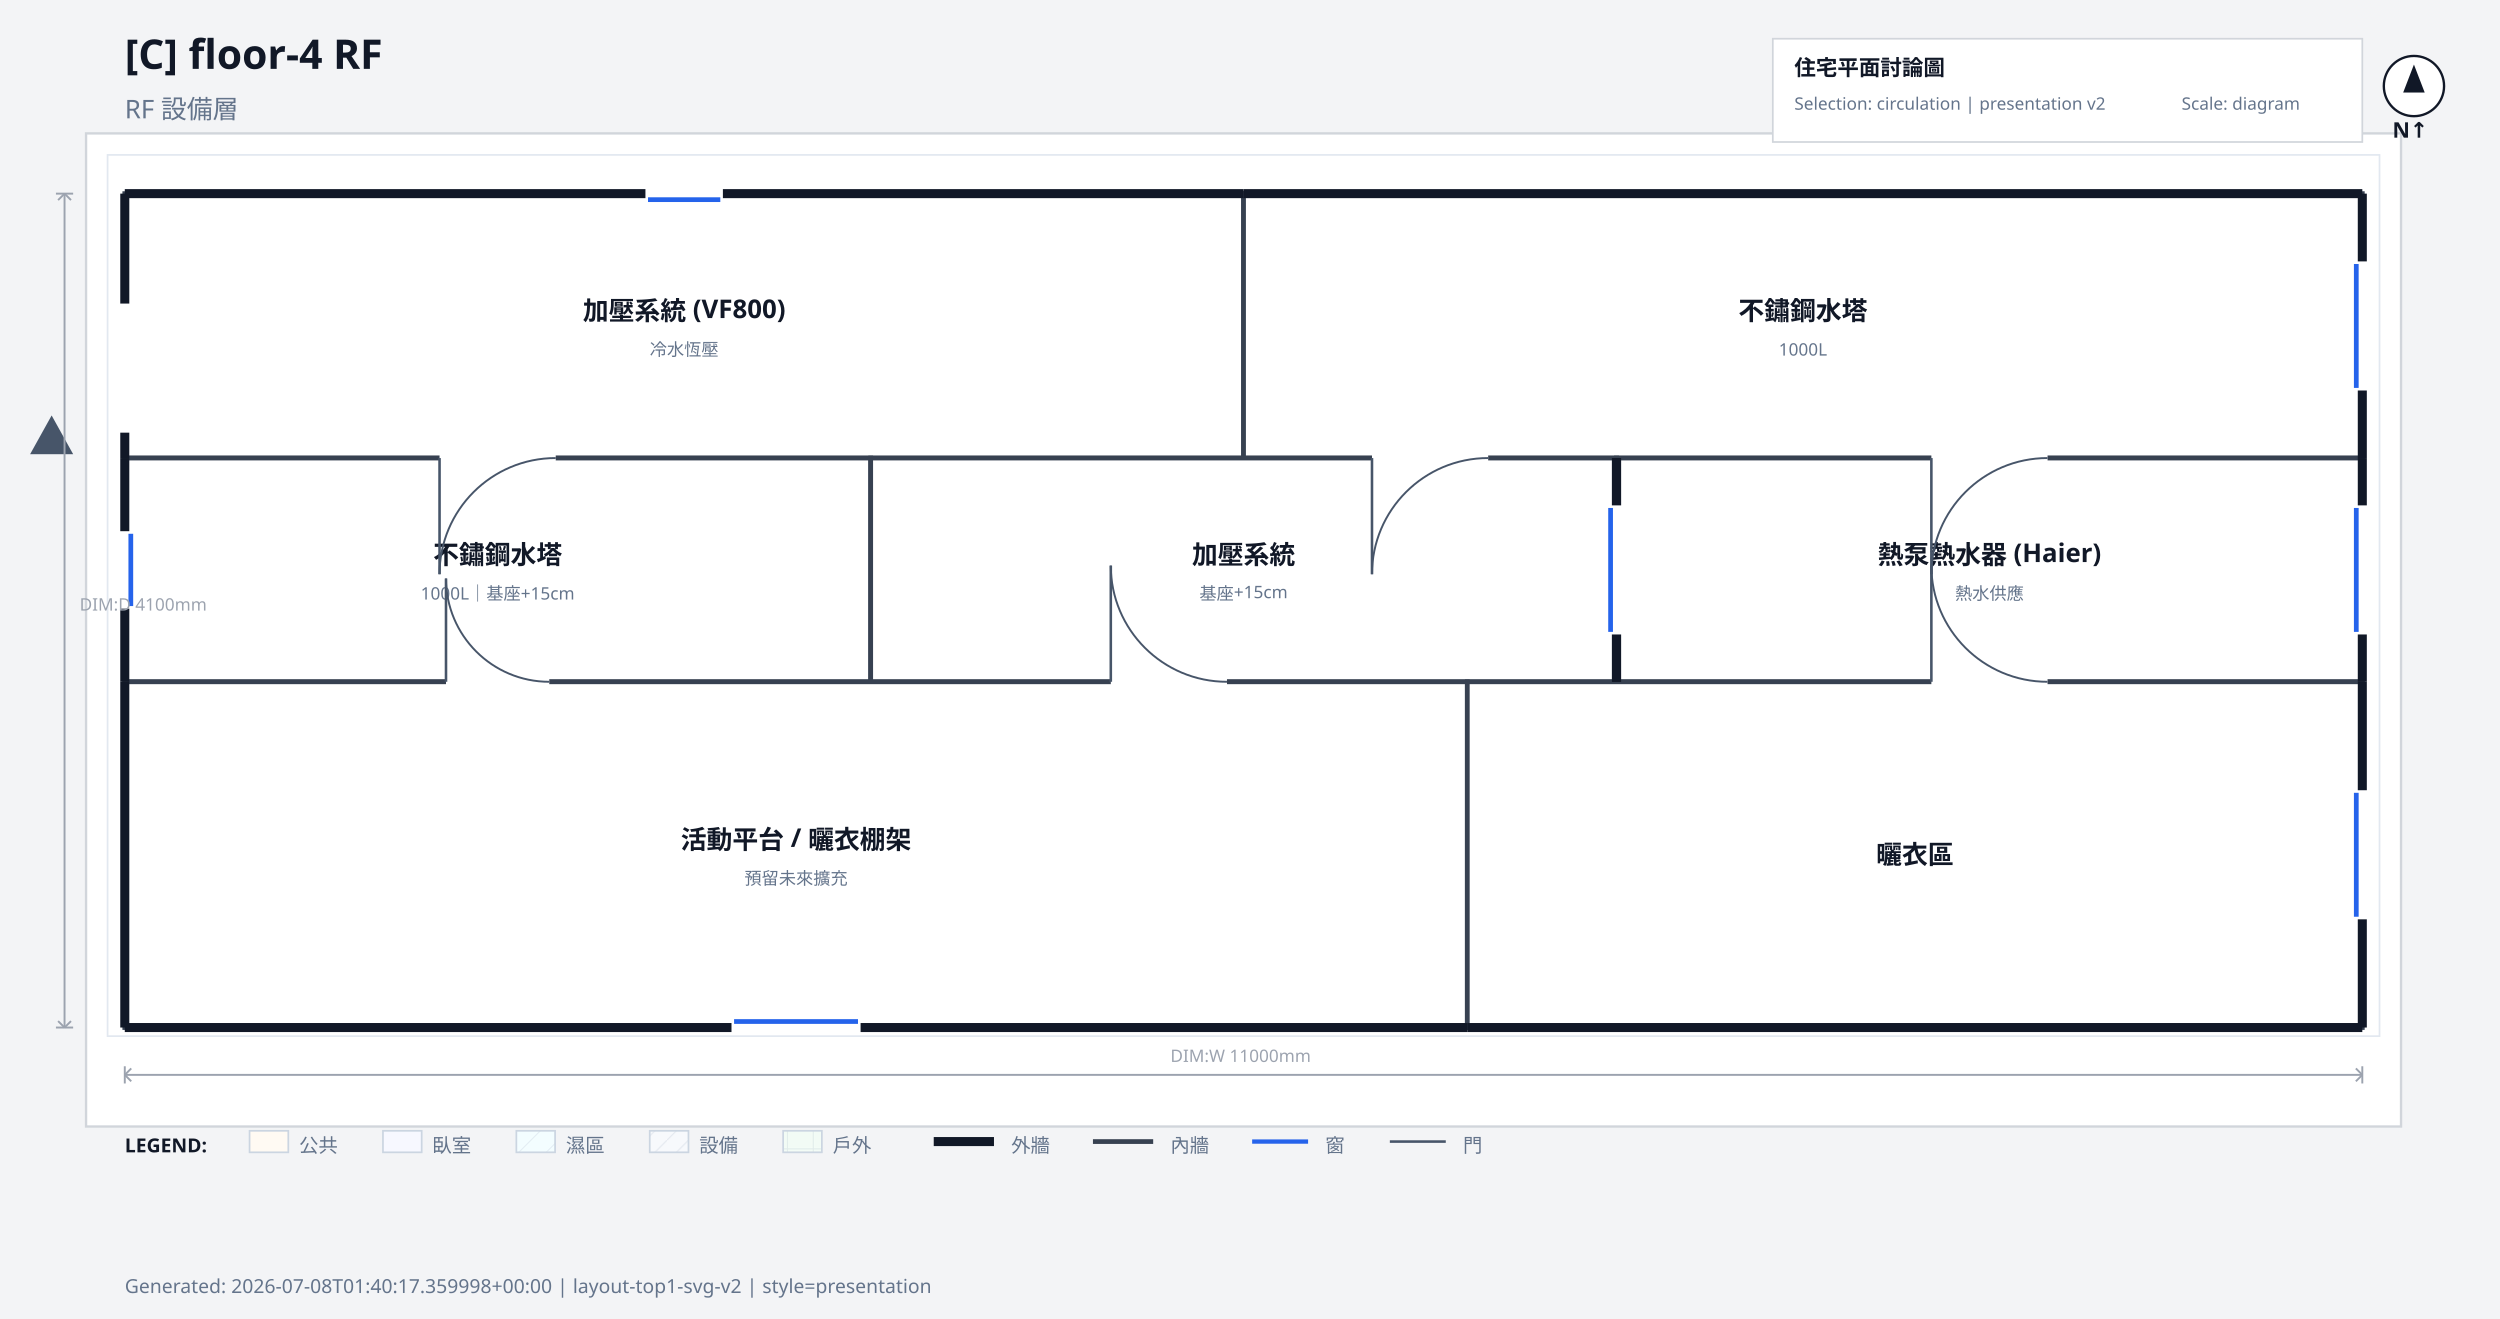
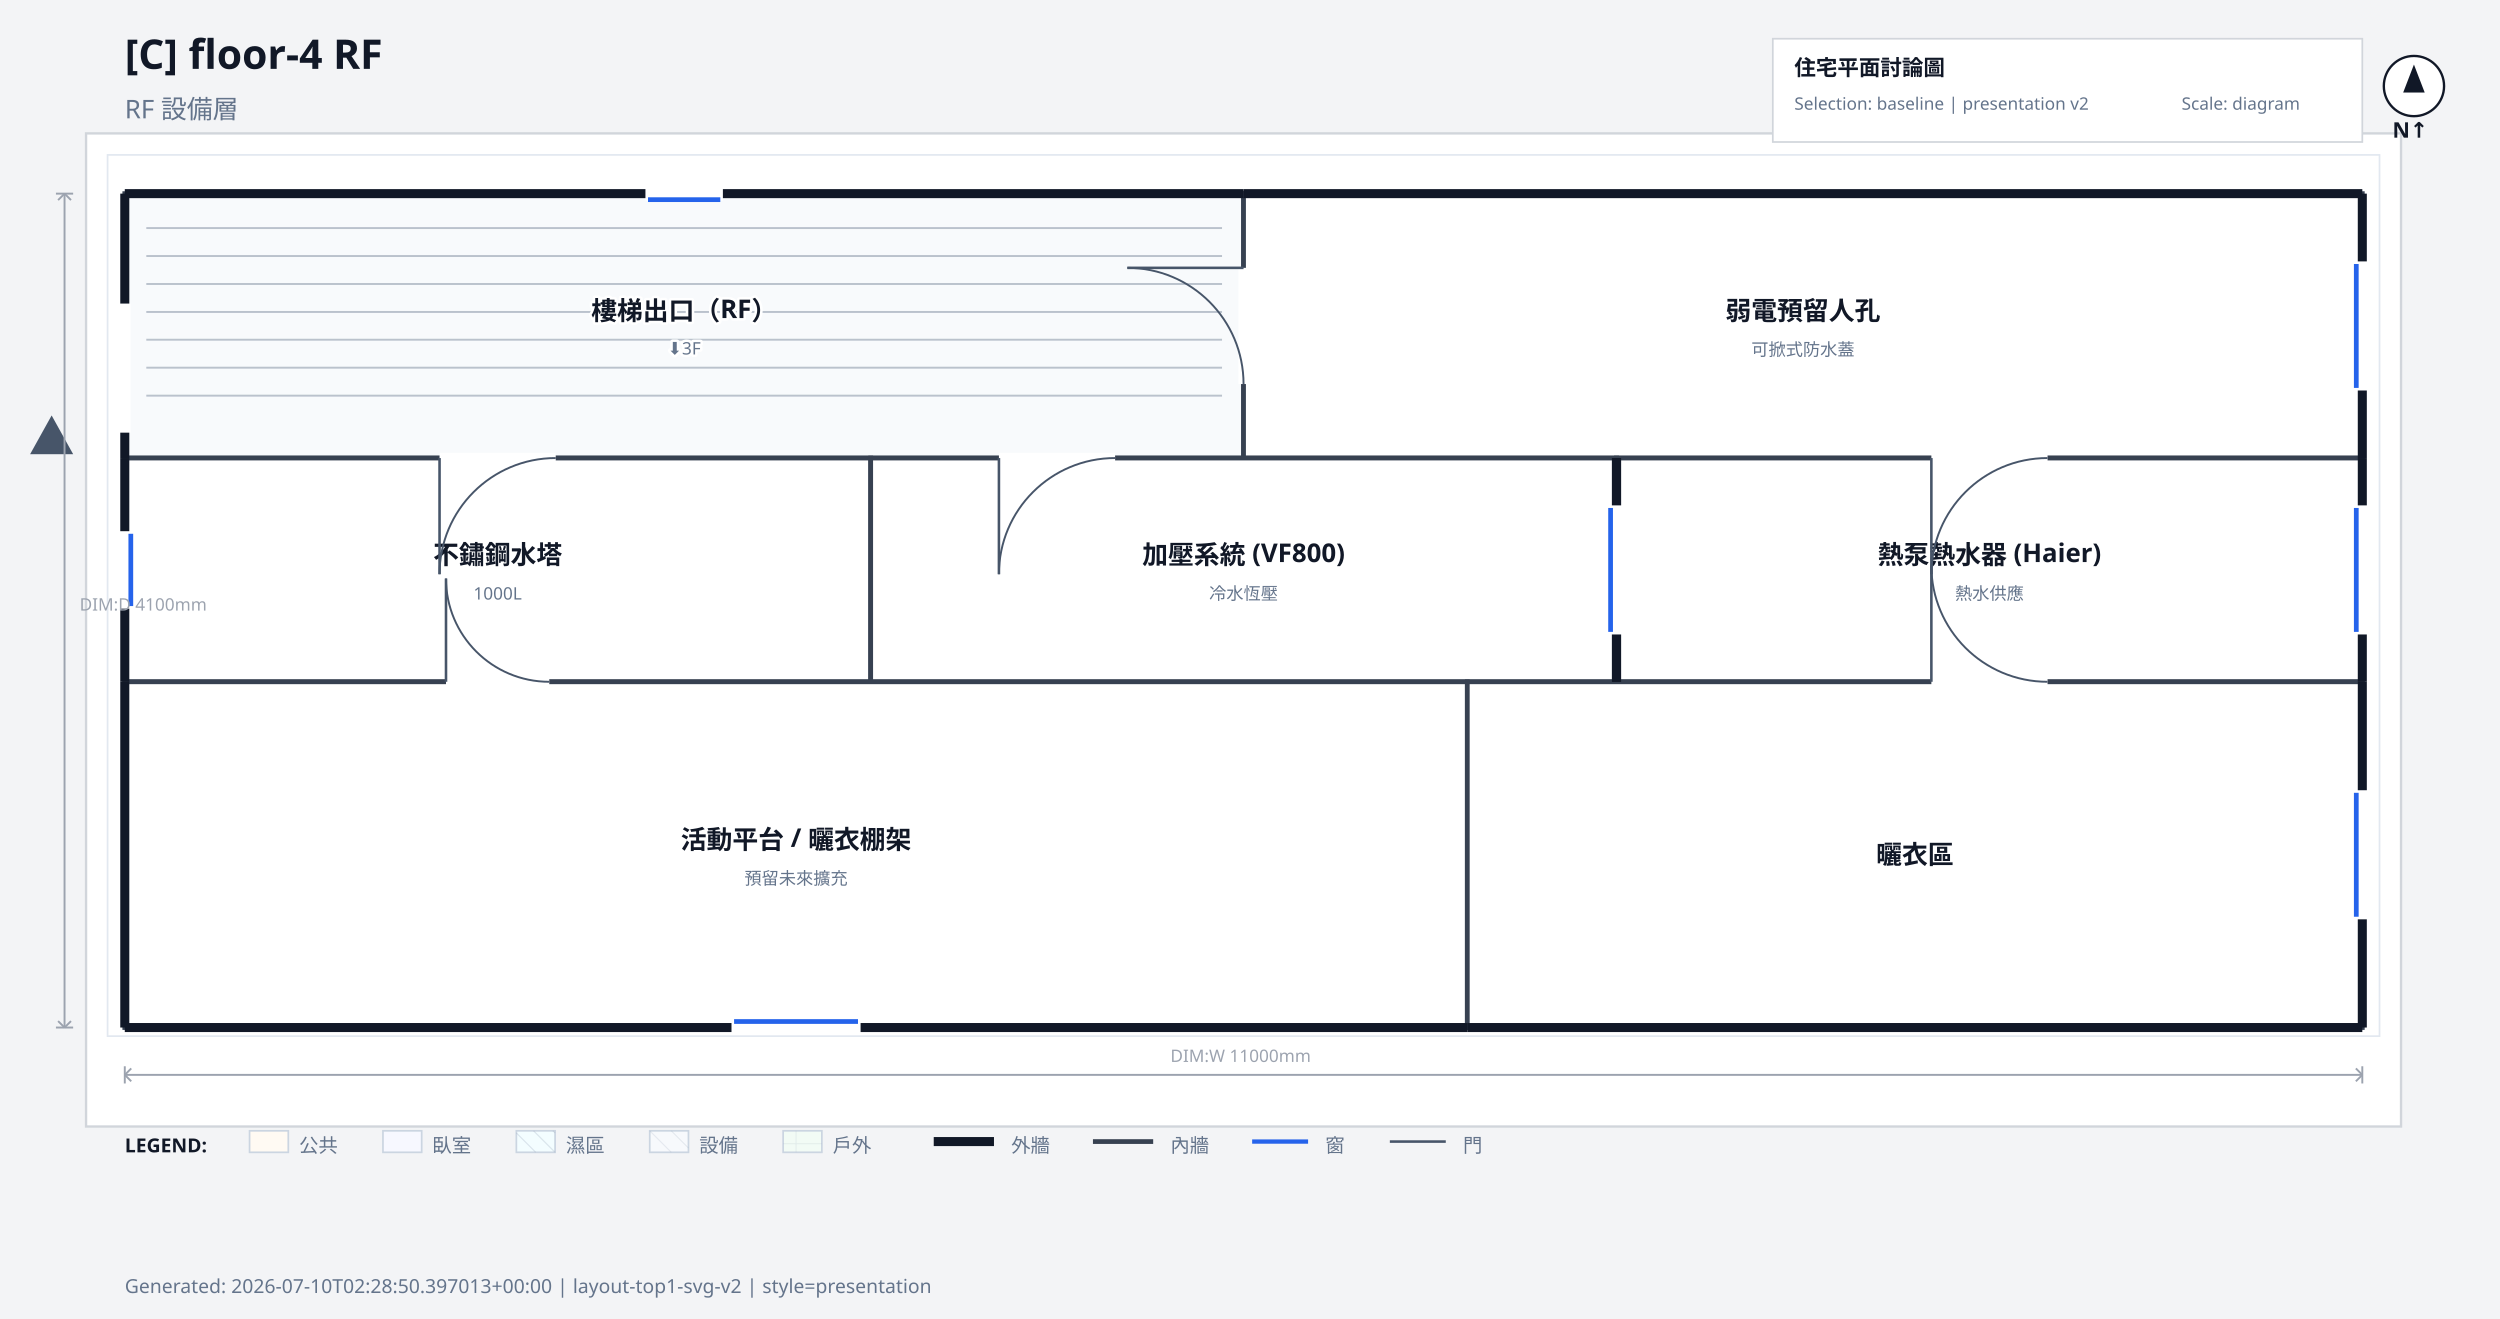
<svg xmlns="http://www.w3.org/2000/svg" width="1162" height="613" viewBox="0 0 1162 613" role="img" aria-label="C floor-4">
-   <defs>
-     <pattern id="p2-bath-hatch" patternUnits="userSpaceOnUse" width="9" height="9" patternTransform="rotate(45)">
-       <rect width="9" height="9" fill="#f3fdff" />
-       <line x1="0" y1="0" x2="0" y2="9" stroke="#94a3b8" stroke-width="0.55" opacity="0.28" />
-     </pattern>
-     <pattern id="p2-service-hatch" patternUnits="userSpaceOnUse" width="10" height="10">
-       <rect width="10" height="10" fill="#f7f9fc" />
-       <path d="M 0 10 L 10 0" stroke="#94a3b8" stroke-width="0.5" opacity="0.20" />
-     </pattern>
-     <pattern id="p2-outdoor-hatch" patternUnits="userSpaceOnUse" width="12" height="12">
-       <rect width="12" height="12" fill="#f2fbf5" />
-       <path d="M 0 6 H 12 M 6 0 V 12" stroke="#94a3b8" stroke-width="0.45" opacity="0.18" />
-     </pattern>
-   </defs>
  <rect x="0" y="0" width="1162" height="613" fill="#f3f4f6" />
  <rect x="40.0" y="62.0" width="1076.0" height="461.6" fill="#ffffff" stroke="#d1d5db" stroke-width="1.1" />
  <rect x="50.0" y="72.0" width="1056.0" height="409.6" fill="none" stroke="#e2e8f0" stroke-width="0.8" />
  <text x="58.0" y="32.0" fill="#111827" font-size="19" font-family="Segoe UI, Microsoft JhengHei, sans-serif" font-weight="700">[C] floor-4 RF</text>
  <text x="58.0" y="55.0" fill="#64748b" font-size="12" font-family="Segoe UI, Microsoft JhengHei, sans-serif" font-weight="500">RF 設備層</text>
  <rect x="824.0" y="18.0" width="274.0" height="48" fill="#ffffff" stroke="#d1d5db" stroke-width="0.8" />
  <text x="834.0" y="35.0" fill="#111827" font-size="10" font-family="Segoe UI, Microsoft JhengHei, sans-serif" font-weight="700">住宅平面討論圖</text>
-   <text x="834.0" y="51.0" fill="#64748b" font-size="8" font-family="Segoe UI, Microsoft JhengHei, sans-serif" font-weight="500">Selection: circulation | presentation v2</text>
+   <text x="834.0" y="51.0" fill="#64748b" font-size="8" font-family="Segoe UI, Microsoft JhengHei, sans-serif" font-weight="500">Selection: baseline | presentation v2</text>
  <text x="1014.0" y="51.0" fill="#64748b" font-size="8" font-family="Segoe UI, Microsoft JhengHei, sans-serif" font-weight="500">Scale: diagram</text>
-   <rect x="58.0" y="90.0" width="520.0" height="122.9" fill="#ffffff" stroke="#374151" stroke-width="2.2" />
+   <rect x="58.0" y="90.0" width="520.0" height="122.9" fill="#f8fafc" stroke="#374151" stroke-width="2.2" />
  <g opacity="0.42">
- </g>
-   <text x="318.0" y="144.5" fill="#111827" font-size="12" font-family="Segoe UI, Microsoft JhengHei, sans-serif" font-weight="700" text-anchor="middle" dominant-baseline="middle" paint-order="stroke" stroke="#ffffff" stroke-width="2.4" stroke-linejoin="round">加壓系統 (VF800)</text>
-   <text x="318.0" y="162.5" fill="#64748b" font-size="8" font-family="Segoe UI, Microsoft JhengHei, sans-serif" font-weight="500" text-anchor="middle" dominant-baseline="middle" paint-order="stroke" stroke="#ffffff" stroke-width="2.4" stroke-linejoin="round">冷水恆壓</text>
+     <line x1="68.0" y1="106.0" x2="568.0" y2="106.0" stroke="#64748b" stroke-width="0.9" />
+     <line x1="68.0" y1="119.0" x2="568.0" y2="119.0" stroke="#64748b" stroke-width="0.9" />
+     <line x1="68.0" y1="132.0" x2="568.0" y2="132.0" stroke="#64748b" stroke-width="0.9" />
+     <line x1="68.0" y1="145.0" x2="568.0" y2="145.0" stroke="#64748b" stroke-width="0.9" />
+     <line x1="68.0" y1="157.9" x2="568.0" y2="157.9" stroke="#64748b" stroke-width="0.9" />
+     <line x1="68.0" y1="170.9" x2="568.0" y2="170.9" stroke="#64748b" stroke-width="0.9" />
+     <line x1="68.0" y1="183.9" x2="568.0" y2="183.9" stroke="#64748b" stroke-width="0.9" />
+   </g>
+   <text x="318.0" y="144.5" fill="#111827" font-size="12" font-family="Segoe UI, Microsoft JhengHei, sans-serif" font-weight="700" text-anchor="middle" dominant-baseline="middle" paint-order="stroke" stroke="#ffffff" stroke-width="2.4" stroke-linejoin="round">樓梯出口（RF）</text>
+   <text x="318.0" y="162.5" fill="#64748b" font-size="8" font-family="Segoe UI, Microsoft JhengHei, sans-serif" font-weight="500" text-anchor="middle" dominant-baseline="middle" paint-order="stroke" stroke="#ffffff" stroke-width="2.4" stroke-linejoin="round">⬇️3F</text>
  <rect x="578.0" y="90.0" width="520.0" height="122.9" fill="#ffffff" stroke="#374151" stroke-width="2.2" />
  <g opacity="0.42">
</g>
-   <text x="838.0" y="144.5" fill="#111827" font-size="12" font-family="Segoe UI, Microsoft JhengHei, sans-serif" font-weight="700" text-anchor="middle" dominant-baseline="middle" paint-order="stroke" stroke="#ffffff" stroke-width="2.4" stroke-linejoin="round">不鏽鋼水塔</text>
-   <text x="838.0" y="162.5" fill="#64748b" font-size="8" font-family="Segoe UI, Microsoft JhengHei, sans-serif" font-weight="500" text-anchor="middle" dominant-baseline="middle" paint-order="stroke" stroke="#ffffff" stroke-width="2.4" stroke-linejoin="round">1000L</text>
+   <text x="838.0" y="144.5" fill="#111827" font-size="12" font-family="Segoe UI, Microsoft JhengHei, sans-serif" font-weight="700" text-anchor="middle" dominant-baseline="middle" paint-order="stroke" stroke="#ffffff" stroke-width="2.4" stroke-linejoin="round">弱電預留人孔</text>
+   <text x="838.0" y="162.5" fill="#64748b" font-size="8" font-family="Segoe UI, Microsoft JhengHei, sans-serif" font-weight="500" text-anchor="middle" dominant-baseline="middle" paint-order="stroke" stroke="#ffffff" stroke-width="2.4" stroke-linejoin="round">可掀式防水蓋</text>
  <rect x="58.0" y="212.9" width="346.7" height="104.0" fill="#ffffff" stroke="#374151" stroke-width="2.2" />
  <g opacity="0.42">
</g>
  <text x="231.3" y="257.9" fill="#111827" font-size="12" font-family="Segoe UI, Microsoft JhengHei, sans-serif" font-weight="700" text-anchor="middle" dominant-baseline="middle" paint-order="stroke" stroke="#ffffff" stroke-width="2.4" stroke-linejoin="round">不鏽鋼水塔</text>
-   <text x="231.3" y="275.9" fill="#64748b" font-size="8" font-family="Segoe UI, Microsoft JhengHei, sans-serif" font-weight="500" text-anchor="middle" dominant-baseline="middle" paint-order="stroke" stroke="#ffffff" stroke-width="2.4" stroke-linejoin="round">1000L｜基座+15cm</text>
+   <text x="231.3" y="275.9" fill="#64748b" font-size="8" font-family="Segoe UI, Microsoft JhengHei, sans-serif" font-weight="500" text-anchor="middle" dominant-baseline="middle" paint-order="stroke" stroke="#ffffff" stroke-width="2.4" stroke-linejoin="round">1000L</text>
  <rect x="404.7" y="212.9" width="346.7" height="104.0" fill="#ffffff" stroke="#374151" stroke-width="2.2" />
  <g opacity="0.42">
</g>
-   <text x="578.0" y="257.9" fill="#111827" font-size="12" font-family="Segoe UI, Microsoft JhengHei, sans-serif" font-weight="700" text-anchor="middle" dominant-baseline="middle" paint-order="stroke" stroke="#ffffff" stroke-width="2.4" stroke-linejoin="round">加壓系統</text>
-   <text x="578.0" y="275.9" fill="#64748b" font-size="8" font-family="Segoe UI, Microsoft JhengHei, sans-serif" font-weight="500" text-anchor="middle" dominant-baseline="middle" paint-order="stroke" stroke="#ffffff" stroke-width="2.4" stroke-linejoin="round">基座+15cm</text>
+   <text x="578.0" y="257.9" fill="#111827" font-size="12" font-family="Segoe UI, Microsoft JhengHei, sans-serif" font-weight="700" text-anchor="middle" dominant-baseline="middle" paint-order="stroke" stroke="#ffffff" stroke-width="2.4" stroke-linejoin="round">加壓系統 (VF800)</text>
+   <text x="578.0" y="275.9" fill="#64748b" font-size="8" font-family="Segoe UI, Microsoft JhengHei, sans-serif" font-weight="500" text-anchor="middle" dominant-baseline="middle" paint-order="stroke" stroke="#ffffff" stroke-width="2.4" stroke-linejoin="round">冷水恆壓</text>
  <rect x="751.3" y="212.9" width="346.7" height="104.0" fill="#ffffff" stroke="#374151" stroke-width="2.2" />
  <g opacity="0.42">
</g>
  <text x="924.7" y="257.9" fill="#111827" font-size="12" font-family="Segoe UI, Microsoft JhengHei, sans-serif" font-weight="700" text-anchor="middle" dominant-baseline="middle" paint-order="stroke" stroke="#ffffff" stroke-width="2.4" stroke-linejoin="round">熱泵熱水器 (Haier)</text>
  <text x="924.7" y="275.9" fill="#64748b" font-size="8" font-family="Segoe UI, Microsoft JhengHei, sans-serif" font-weight="500" text-anchor="middle" dominant-baseline="middle" paint-order="stroke" stroke="#ffffff" stroke-width="2.4" stroke-linejoin="round">熱水供應</text>
  <rect x="58.0" y="316.9" width="624.0" height="160.7" fill="#ffffff" stroke="#374151" stroke-width="2.2" />
  <g opacity="0.42">
</g>
  <text x="370.0" y="390.3" fill="#111827" font-size="12" font-family="Segoe UI, Microsoft JhengHei, sans-serif" font-weight="700" text-anchor="middle" dominant-baseline="middle" paint-order="stroke" stroke="#ffffff" stroke-width="2.4" stroke-linejoin="round">活動平台 / 曬衣棚架</text>
  <text x="370.0" y="408.3" fill="#64748b" font-size="8" font-family="Segoe UI, Microsoft JhengHei, sans-serif" font-weight="500" text-anchor="middle" dominant-baseline="middle" paint-order="stroke" stroke="#ffffff" stroke-width="2.4" stroke-linejoin="round">預留未來擴充</text>
  <rect x="682.0" y="316.9" width="416.0" height="160.7" fill="#ffffff" stroke="#374151" stroke-width="2.2" />
  <g opacity="0.42">
</g>
  <text x="890.0" y="397.3" fill="#111827" font-size="12" font-family="Segoe UI, Microsoft JhengHei, sans-serif" font-weight="700" text-anchor="middle" dominant-baseline="middle" paint-order="stroke" stroke="#ffffff" stroke-width="2.4" stroke-linejoin="round">曬衣區</text>
  <line x1="58.0" y1="90.0" x2="578.0" y2="90.0" stroke="#111827" stroke-width="4.2" />
  <line x1="58.0" y1="90.0" x2="58.0" y2="212.9" stroke="#111827" stroke-width="4.2" />
  <line x1="578.0" y1="90.0" x2="1098.0" y2="90.0" stroke="#111827" stroke-width="4.2" />
  <line x1="1098.0" y1="90.0" x2="1098.0" y2="212.9" stroke="#111827" stroke-width="4.2" />
  <line x1="58.0" y1="212.9" x2="58.0" y2="316.9" stroke="#111827" stroke-width="4.2" />
  <line x1="751.4" y1="212.9" x2="751.4" y2="316.9" stroke="#111827" stroke-width="4.2" />
  <line x1="1098.0" y1="212.9" x2="1098.0" y2="316.9" stroke="#111827" stroke-width="4.2" />
  <line x1="751.3" y1="212.9" x2="751.3" y2="316.9" stroke="#111827" stroke-width="4.2" />
  <line x1="58.0" y1="477.6" x2="682.0" y2="477.6" stroke="#111827" stroke-width="4.2" />
  <line x1="58.0" y1="316.9" x2="58.0" y2="477.6" stroke="#111827" stroke-width="4.2" />
  <line x1="1098.0" y1="316.9" x2="1098.0" y2="477.6" stroke="#111827" stroke-width="4.2" />
  <line x1="682.0" y1="477.6" x2="1098.0" y2="477.6" stroke="#111827" stroke-width="4.2" />
  <line x1="300.0" y1="90.0" x2="336.0" y2="90.0" stroke="#ffffff" stroke-width="6.6" />
  <line x1="301.2" y1="92.8" x2="334.8" y2="92.8" stroke="#2563eb" stroke-width="2.2" />
  <line x1="1098.0" y1="121.5" x2="1098.0" y2="181.5" stroke="#ffffff" stroke-width="6.6" />
  <line x1="1095.2" y1="122.7" x2="1095.2" y2="180.3" stroke="#2563eb" stroke-width="2.2" />
  <line x1="58.0" y1="246.9" x2="58.0" y2="282.9" stroke="#ffffff" stroke-width="6.6" />
  <line x1="60.8" y1="248.1" x2="60.8" y2="281.7" stroke="#2563eb" stroke-width="2.2" />
  <line x1="751.4" y1="234.9" x2="751.4" y2="294.9" stroke="#ffffff" stroke-width="6.6" />
  <line x1="748.6" y1="236.1" x2="748.6" y2="293.7" stroke="#2563eb" stroke-width="2.2" />
  <line x1="1098.0" y1="234.9" x2="1098.0" y2="294.9" stroke="#ffffff" stroke-width="6.6" />
  <line x1="1095.2" y1="236.1" x2="1095.2" y2="293.7" stroke="#2563eb" stroke-width="2.2" />
  <line x1="340.0" y1="477.6" x2="400.0" y2="477.6" stroke="#ffffff" stroke-width="6.6" />
  <line x1="341.2" y1="474.8" x2="398.8" y2="474.8" stroke="#2563eb" stroke-width="2.2" />
  <line x1="1098.0" y1="367.3" x2="1098.0" y2="427.3" stroke="#ffffff" stroke-width="6.6" />
  <line x1="1095.2" y1="368.5" x2="1095.2" y2="426.1" stroke="#2563eb" stroke-width="2.2" />
  <line x1="204.3" y1="212.9" x2="258.3" y2="212.9" stroke="#ffffff" stroke-width="4.8" />
  <line x1="204.3" y1="212.9" x2="204.3" y2="266.9" stroke="#475569" stroke-width="1.2" />
  <path d="M 258.3 212.9 A 54.0 54.0 0 0 0 204.3 266.9" fill="none" stroke="#475569" stroke-width="0.9" />
+   <line x1="464.3" y1="212.9" x2="518.3" y2="212.9" stroke="#ffffff" stroke-width="4.8" />
+   <line x1="464.3" y1="212.9" x2="464.3" y2="266.9" stroke="#475569" stroke-width="1.2" />
+   <path d="M 518.3 212.9 A 54.0 54.0 0 0 0 464.3 266.9" fill="none" stroke="#475569" stroke-width="0.9" />
+   <line x1="578.0" y1="124.5" x2="578.0" y2="178.5" stroke="#ffffff" stroke-width="4.8" />
+   <line x1="578.0" y1="124.5" x2="524.0" y2="124.5" stroke="#475569" stroke-width="1.2" />
+   <path d="M 578.0 178.5 A 54.0 54.0 0 0 0 524.0 124.5" fill="none" stroke="#475569" stroke-width="0.9" />
+   <line x1="897.7" y1="212.9" x2="951.7" y2="212.9" stroke="#ffffff" stroke-width="4.8" />
+   <line x1="897.7" y1="212.9" x2="897.7" y2="266.9" stroke="#475569" stroke-width="1.2" />
+   <path d="M 951.7 212.9 A 54.0 54.0 0 0 0 897.7 266.9" fill="none" stroke="#475569" stroke-width="0.9" />
  <line x1="207.3" y1="316.9" x2="255.3" y2="316.9" stroke="#ffffff" stroke-width="4.8" />
  <line x1="207.3" y1="316.9" x2="207.3" y2="268.9" stroke="#475569" stroke-width="1.2" />
  <path d="M 255.3 316.9 A 48.0 48.0 0 0 1 207.3 268.9" fill="none" stroke="#475569" stroke-width="0.9" />
-   <line x1="516.3" y1="316.9" x2="570.3" y2="316.9" stroke="#ffffff" stroke-width="4.8" />
-   <line x1="516.3" y1="316.9" x2="516.3" y2="262.9" stroke="#475569" stroke-width="1.2" />
-   <path d="M 570.3 316.9 A 54.0 54.0 0 0 1 516.3 262.9" fill="none" stroke="#475569" stroke-width="0.9" />
-   <line x1="637.7" y1="212.9" x2="691.7" y2="212.9" stroke="#ffffff" stroke-width="4.8" />
-   <line x1="637.7" y1="212.9" x2="637.7" y2="266.9" stroke="#475569" stroke-width="1.2" />
-   <path d="M 691.7 212.9 A 54.0 54.0 0 0 0 637.7 266.9" fill="none" stroke="#475569" stroke-width="0.9" />
-   <line x1="897.7" y1="212.9" x2="951.7" y2="212.9" stroke="#ffffff" stroke-width="4.8" />
-   <line x1="897.7" y1="212.9" x2="897.7" y2="266.9" stroke="#475569" stroke-width="1.2" />
-   <path d="M 951.7 212.9 A 54.0 54.0 0 0 0 897.7 266.9" fill="none" stroke="#475569" stroke-width="0.9" />
  <line x1="897.7" y1="316.9" x2="951.7" y2="316.9" stroke="#ffffff" stroke-width="4.8" />
  <line x1="897.7" y1="316.9" x2="897.7" y2="262.9" stroke="#475569" stroke-width="1.2" />
  <path d="M 951.7 316.9 A 54.0 54.0 0 0 1 897.7 262.9" fill="none" stroke="#475569" stroke-width="0.9" />
  <line x1="58.0" y1="141.1" x2="58.0" y2="201.1" stroke="#ffffff" stroke-width="5.4" />
  <polygon points="14.0,211.1 34.0,211.1 24.0,193.1" fill="#475569" />
  <line x1="58.0" y1="499.6" x2="1098.0" y2="499.6" stroke="#9ca3af" stroke-width="0.9" />
  <line x1="58.0" y1="495.6" x2="58.0" y2="503.6" stroke="#9ca3af" stroke-width="0.9" />
  <line x1="1098.0" y1="495.6" x2="1098.0" y2="503.6" stroke="#9ca3af" stroke-width="0.9" />
  <line x1="61.0" y1="496.6" x2="58.0" y2="499.6" stroke="#9ca3af" stroke-width="0.9" />
  <line x1="61.0" y1="502.6" x2="58.0" y2="499.6" stroke="#9ca3af" stroke-width="0.9" />
  <line x1="1095.0" y1="496.6" x2="1098.0" y2="499.6" stroke="#9ca3af" stroke-width="0.9" />
  <line x1="1095.0" y1="502.6" x2="1098.0" y2="499.6" stroke="#9ca3af" stroke-width="0.9" />
  <text x="544.0" y="493.6" fill="#9ca3af" font-size="8" font-family="Segoe UI, Microsoft JhengHei, sans-serif" font-weight="500">DIM:W 11000mm</text>
  <line x1="30.0" y1="90.0" x2="30.0" y2="477.6" stroke="#9ca3af" stroke-width="0.9" />
  <line x1="26.0" y1="90.0" x2="34.0" y2="90.0" stroke="#9ca3af" stroke-width="0.9" />
  <line x1="26.0" y1="477.6" x2="34.0" y2="477.6" stroke="#9ca3af" stroke-width="0.9" />
  <line x1="27.0" y1="93.0" x2="30.0" y2="90.0" stroke="#9ca3af" stroke-width="0.9" />
  <line x1="33.0" y1="93.0" x2="30.0" y2="90.0" stroke="#9ca3af" stroke-width="0.9" />
  <line x1="27.0" y1="474.6" x2="30.0" y2="477.6" stroke="#9ca3af" stroke-width="0.9" />
  <line x1="33.0" y1="474.6" x2="30.0" y2="477.6" stroke="#9ca3af" stroke-width="0.9" />
  <text x="37.0" y="283.8" fill="#9ca3af" font-size="8" font-family="Segoe UI, Microsoft JhengHei, sans-serif" font-weight="500">DIM:D 4100mm</text>
  <circle cx="1122.0" cy="40.0" r="14.0" fill="#ffffff" stroke="#111827" stroke-width="1.1" />
  <polygon points="1122.0,30.0 1117.0,43.0 1127.0,43.0" fill="#111827" />
  <text x="1112.0" y="64.0" fill="#111827" font-size="10" font-family="Segoe UI, Microsoft JhengHei, sans-serif" font-weight="700">N↑</text>
  <text x="58.0" y="535.6" fill="#111827" font-size="9" font-family="Segoe UI, Microsoft JhengHei, sans-serif" font-weight="700">LEGEND:</text>
  <rect x="116.0" y="525.6" width="18" height="10" fill="#fffaf3" stroke="#cbd5e1" stroke-width="0.8" />
  <text x="139.0" y="535.6" fill="#64748b" font-size="9" font-family="Segoe UI, Microsoft JhengHei, sans-serif" font-weight="500">公共</text>
  <rect x="178.0" y="525.6" width="18" height="10" fill="#f7f8ff" stroke="#cbd5e1" stroke-width="0.8" />
  <text x="201.0" y="535.6" fill="#64748b" font-size="9" font-family="Segoe UI, Microsoft JhengHei, sans-serif" font-weight="500">臥室</text>
-   <rect x="240.0" y="525.6" width="18" height="10" fill="url(#p2-bath-hatch)" stroke="#cbd5e1" stroke-width="0.8" />
+   <rect x="240.0" y="525.6" width="18" height="10" fill="#f3fdff" stroke="#cbd5e1" stroke-width="0.8" />
+   <path data-hatch-kind="bath" d="M 240.0 526.6 L 249.0 535.6 M 248.0 525.6 L 258.0 535.6 M 257.0 525.6 L 258.0 526.6" fill="none" stroke="#94a3b8" stroke-width="0.55" opacity="0.28" pointer-events="none" />
  <text x="263.0" y="535.6" fill="#64748b" font-size="9" font-family="Segoe UI, Microsoft JhengHei, sans-serif" font-weight="500">濕區</text>
-   <rect x="302.0" y="525.6" width="18" height="10" fill="url(#p2-service-hatch)" stroke="#cbd5e1" stroke-width="0.8" />
+   <rect x="302.0" y="525.6" width="18" height="10" fill="#f7f9fc" stroke="#cbd5e1" stroke-width="0.8" />
+   <path data-hatch-kind="service" d="M 302.0 525.6 L 312.0 535.6 M 312.0 525.6 L 320.0 533.6" fill="none" stroke="#94a3b8" stroke-width="0.50" opacity="0.20" pointer-events="none" />
  <text x="325.0" y="535.6" fill="#64748b" font-size="9" font-family="Segoe UI, Microsoft JhengHei, sans-serif" font-weight="500">設備</text>
-   <rect x="364.0" y="525.6" width="18" height="10" fill="url(#p2-outdoor-hatch)" stroke="#cbd5e1" stroke-width="0.8" />
+   <rect x="364.0" y="525.6" width="18" height="10" fill="#f2fbf5" stroke="#cbd5e1" stroke-width="0.8" />
+   <path data-hatch-kind="outdoor" d="M 370.0 525.6 V 535.6 M 364.0 531.6 H 382.0" fill="none" stroke="#94a3b8" stroke-width="0.45" opacity="0.18" pointer-events="none" />
  <text x="387.0" y="535.6" fill="#64748b" font-size="9" font-family="Segoe UI, Microsoft JhengHei, sans-serif" font-weight="500">戶外</text>
  <line x1="434.0" y1="530.6" x2="462.0" y2="530.6" stroke="#111827" stroke-width="4.2" />
  <text x="470.0" y="535.6" fill="#64748b" font-size="9" font-family="Segoe UI, Microsoft JhengHei, sans-serif" font-weight="500">外牆</text>
  <line x1="508.0" y1="530.6" x2="536.0" y2="530.6" stroke="#374151" stroke-width="2.2" />
  <text x="544.0" y="535.6" fill="#64748b" font-size="9" font-family="Segoe UI, Microsoft JhengHei, sans-serif" font-weight="500">內牆</text>
  <line x1="582.0" y1="530.6" x2="608.0" y2="530.6" stroke="#2563eb" stroke-width="2.0" />
  <text x="616.0" y="535.6" fill="#64748b" font-size="9" font-family="Segoe UI, Microsoft JhengHei, sans-serif" font-weight="500">窗</text>
  <line x1="646.0" y1="530.6" x2="672.0" y2="530.6" stroke="#475569" stroke-width="1.2" />
  <text x="680.0" y="535.6" fill="#64748b" font-size="9" font-family="Segoe UI, Microsoft JhengHei, sans-serif" font-weight="500">門</text>
-   <text x="58.0" y="601.0" fill="#64748b" font-size="9" font-family="Segoe UI, Microsoft JhengHei, sans-serif" font-weight="400">Generated: 2026-07-08T01:40:17.359998+00:00 | layout-top1-svg-v2 | style=presentation</text>
+   <text x="58.0" y="601.0" fill="#64748b" font-size="9" font-family="Segoe UI, Microsoft JhengHei, sans-serif" font-weight="400">Generated: 2026-07-10T02:28:50.397013+00:00 | layout-top1-svg-v2 | style=presentation</text>
</svg>
